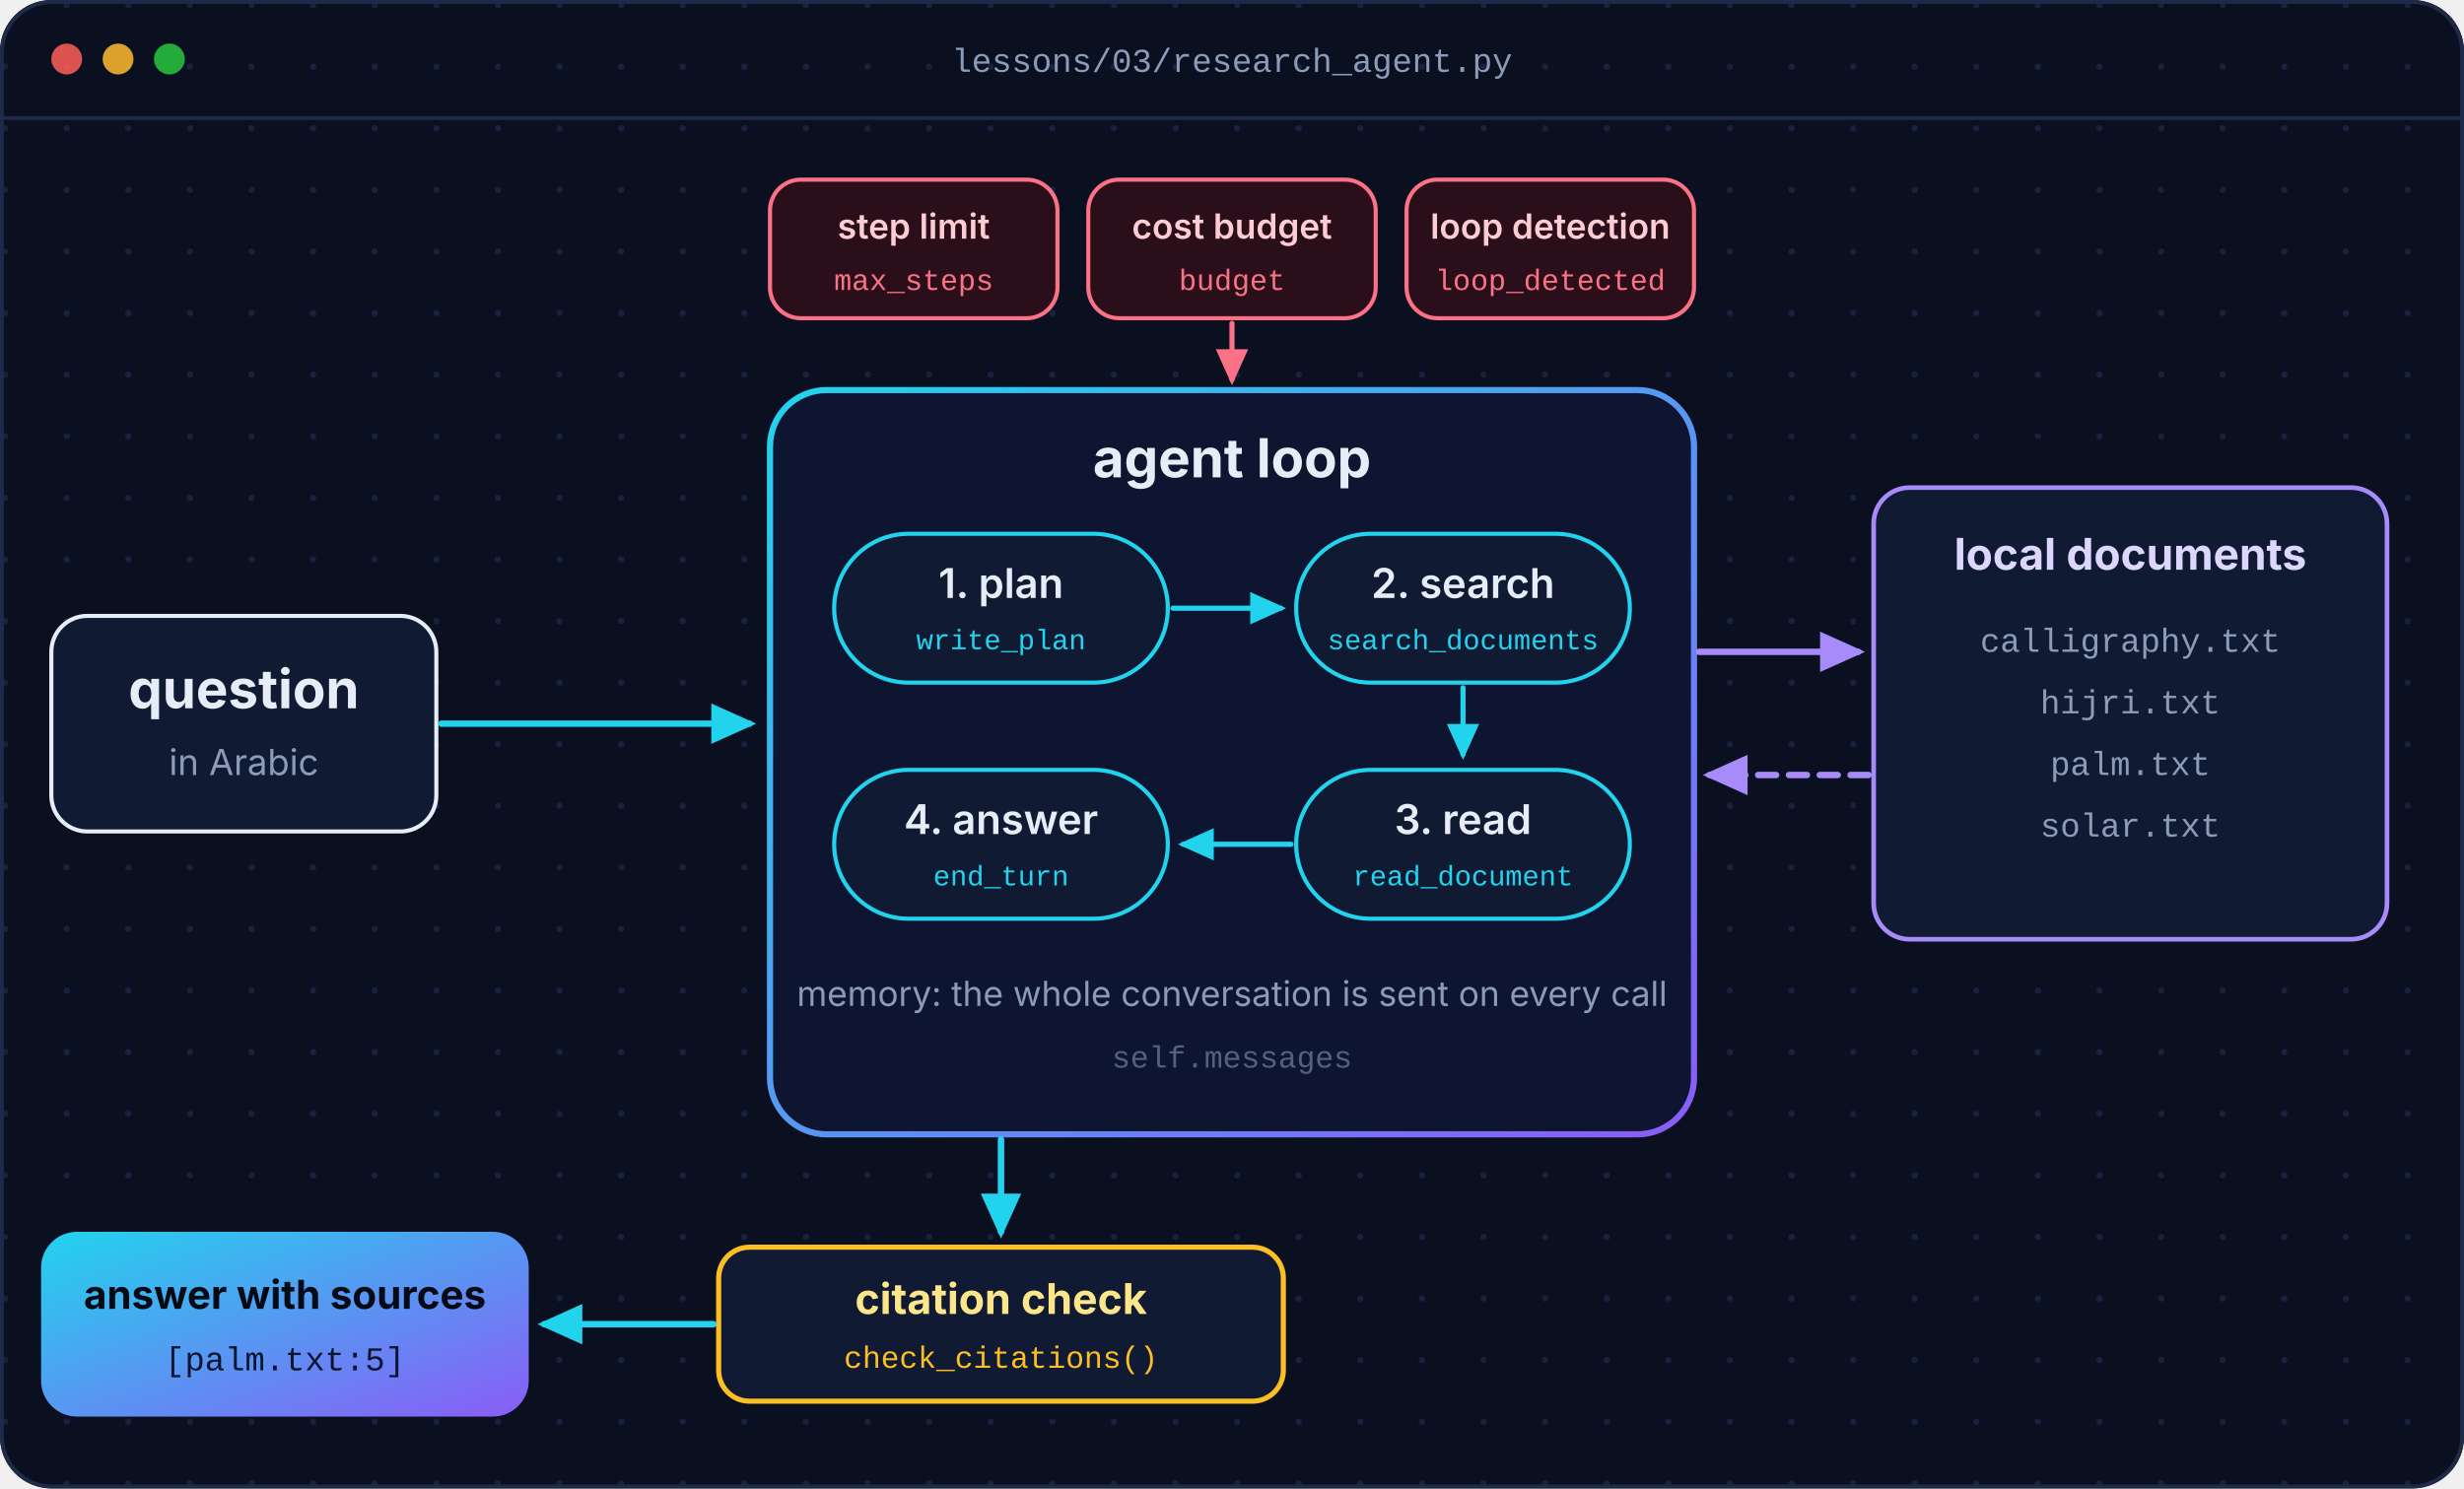
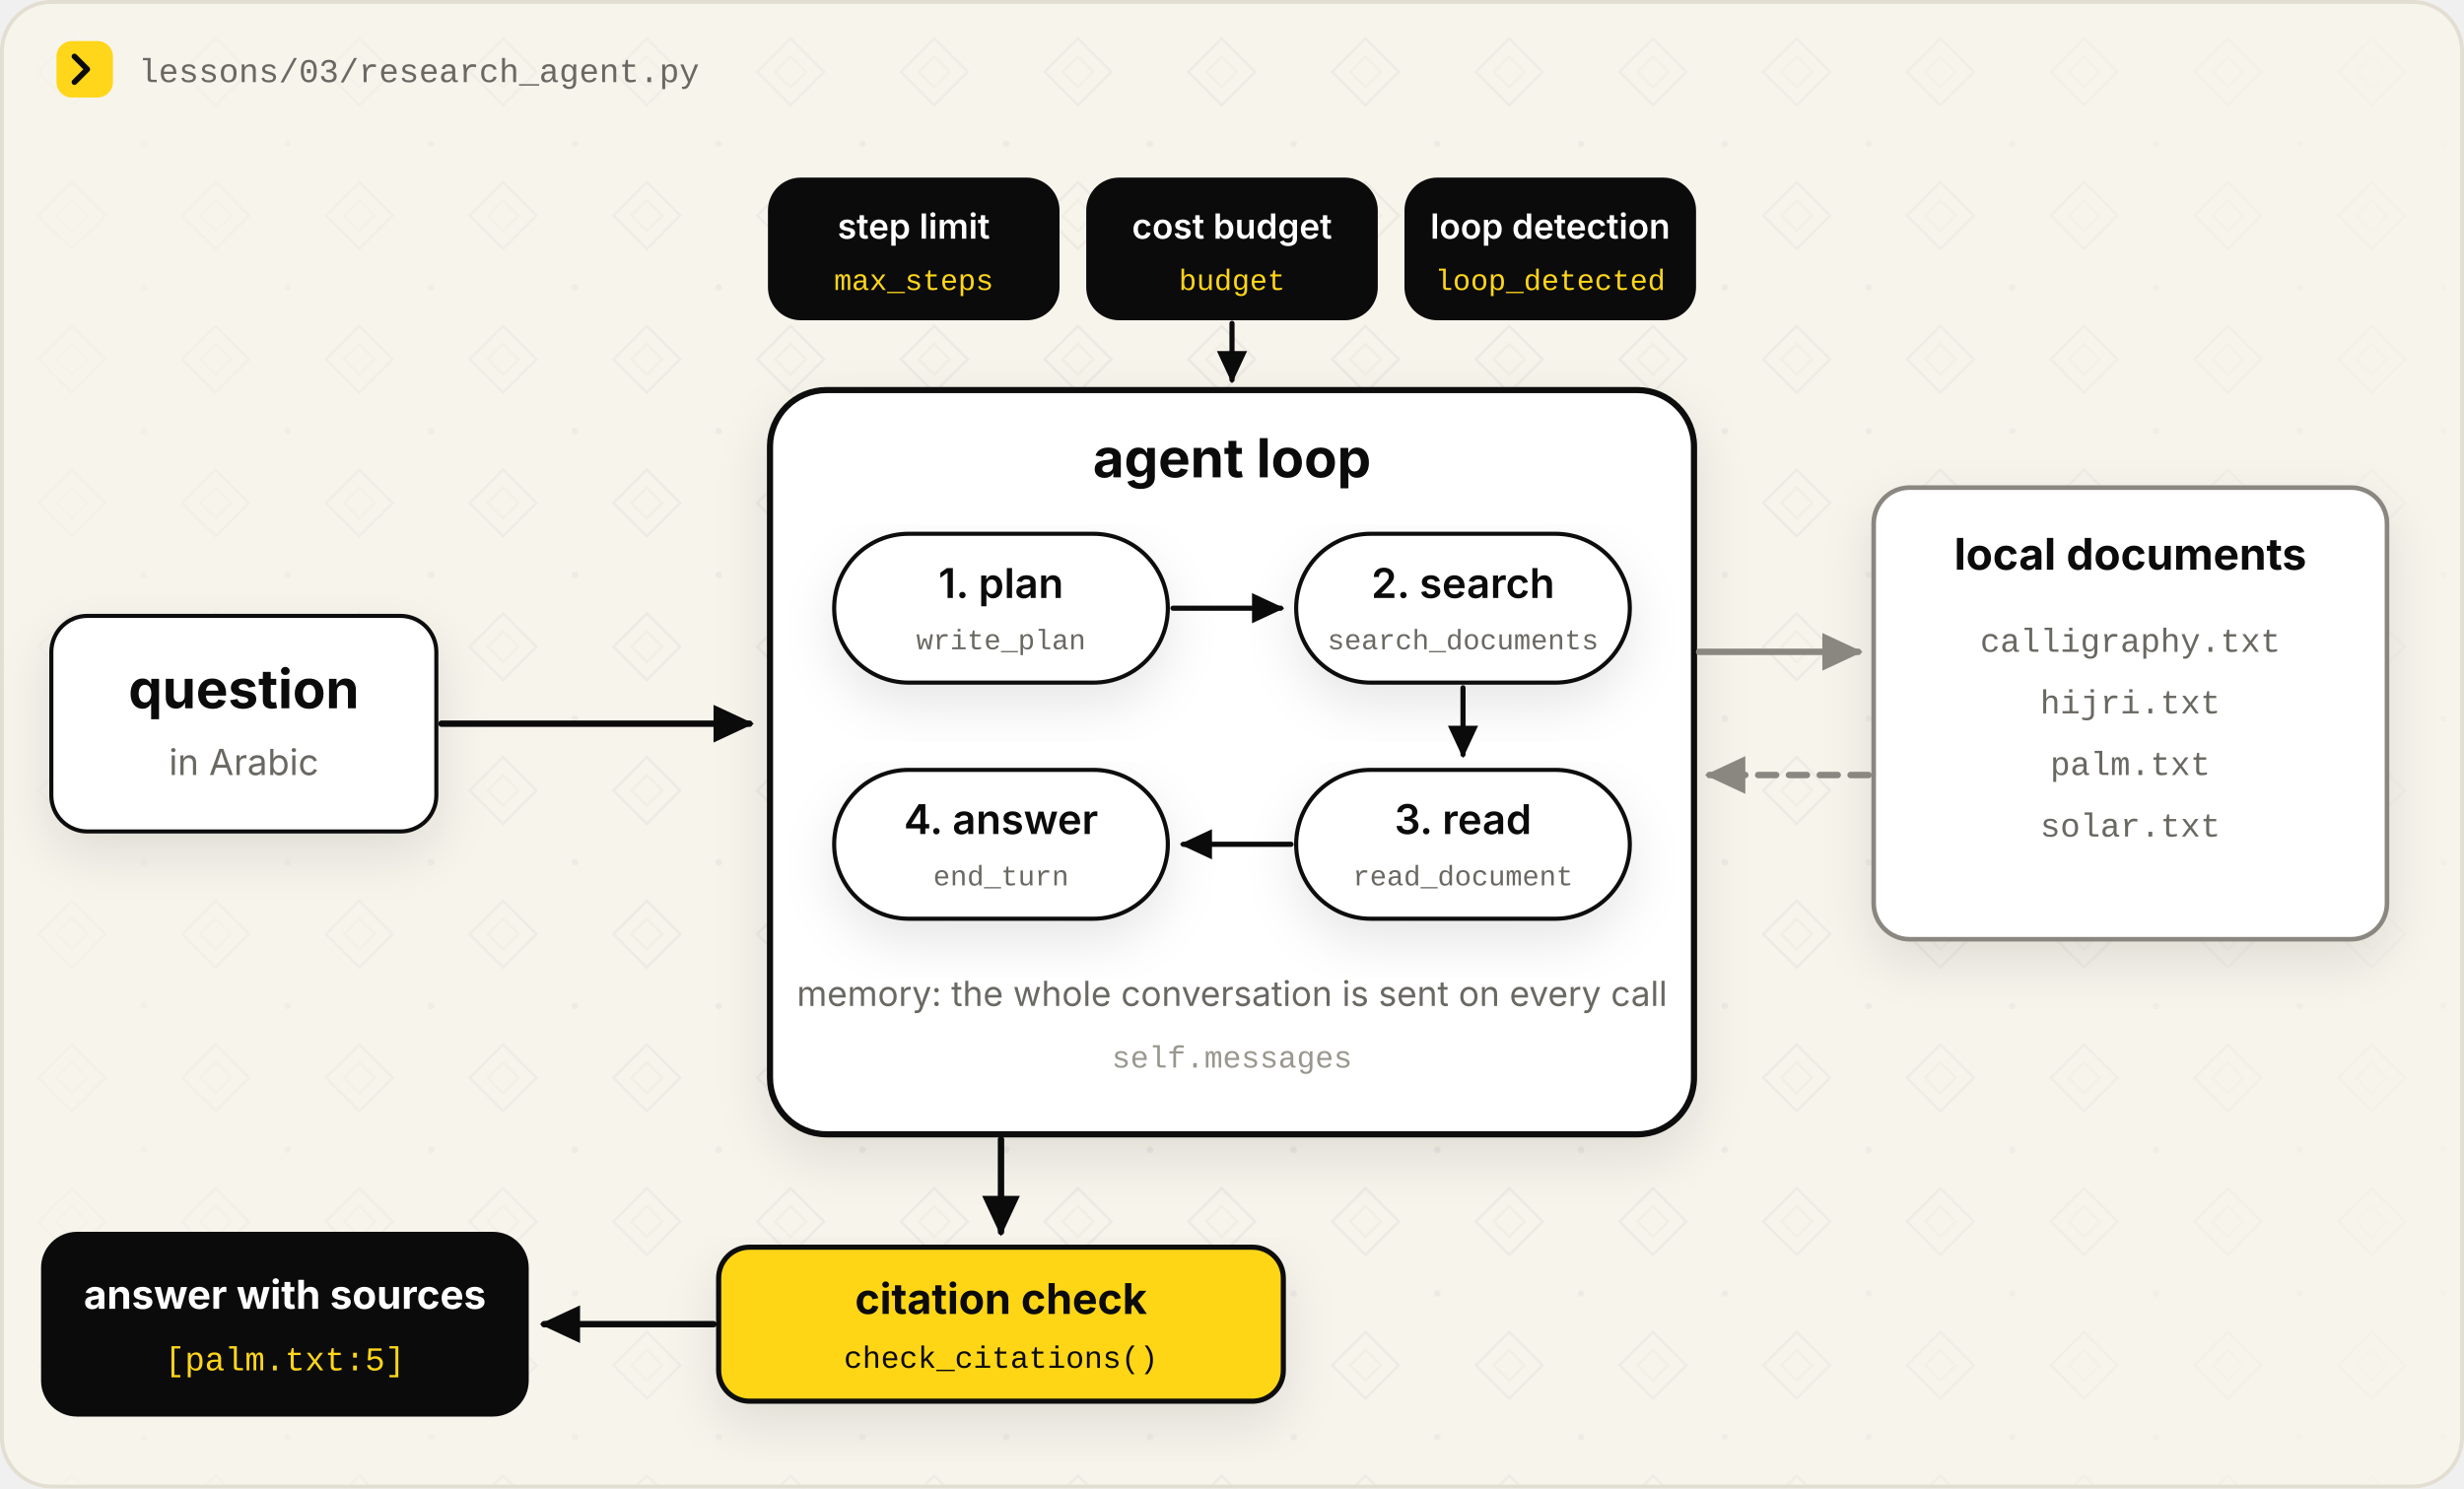
<svg xmlns="http://www.w3.org/2000/svg" viewBox="0 0 960 580" width="960" height="580" role="img" aria-labelledby="rat rad" lang="en">
  <defs>
-     <linearGradient id="rag" x1="0" y1="0" x2="1" y2="1">
-       <stop offset="0" stop-color="#22d3ee" />
-       <stop offset="1" stop-color="#8b5cf6" />
-     </linearGradient>
-     <linearGradient id="ragh" x1="0" y1="0" x2="1" y2="0">
-       <stop offset="0" stop-color="#22d3ee" />
-       <stop offset="1" stop-color="#a78bfa" />
-     </linearGradient>
-     <pattern id="radots" width="24" height="24" patternUnits="userSpaceOnUse">
-       <circle cx="2" cy="2" r="1.2" fill="#1a2442" />
+     <pattern id="rap" width="56" height="56" patternUnits="userSpaceOnUse">
+       <g fill="none" stroke="#0B0B0C" stroke-width="1">
+         <path d="M28.0 15.0 L41.0 28.0 L28.0 41.0 L15.0 28.0 Z" />
+         <path d="M28.0 22.0 L34.0 28.0 L28.0 34.0 L22.0 28.0 Z" opacity="0.6" />
+       </g>
+       <g fill="#0B0B0C">
+         <circle cx="0" cy="0" r="1.3" />
+         <circle cx="56" cy="0" r="1.3" />
+         <circle cx="0" cy="56" r="1.3" />
+         <circle cx="56" cy="56" r="1.3" />
+       </g>
    </pattern>
+     <radialGradient id="rapg" gradientUnits="userSpaceOnUse" cx="480" cy="300" r="620">
+       <stop offset="0" stop-color="#fff" stop-opacity="1" />
+       <stop offset="0.35" stop-color="#fff" stop-opacity="0.85" />
+       <stop offset="1" stop-color="#fff" stop-opacity="0" />
+     </radialGradient>
+     <mask id="rapm">
+       <rect width="100%" height="100%" fill="url(#rapg)" />
+     </mask>
+     <filter id="ras" x="-20%" y="-20%" width="140%" height="160%">
+       <feDropShadow dx="0" dy="1" stdDeviation="1" flood-color="#0B0B0C" flood-opacity="0.05" />
+       <feDropShadow dx="0" dy="8" stdDeviation="10" flood-color="#0B0B0C" flood-opacity="0.1" />
+     </filter>
    <marker id="raac" viewBox="0 0 10 10" refX="8.5" refY="5" markerWidth="7" markerHeight="7" orient="auto-start-reverse">
-       <path d="M0 0.5 L10 5 L0 9.5 z" fill="#22d3ee" />
+       <path d="M0.5 0.8 L9.5 5 L0.5 9.2 z" fill="#0B0B0C" />
    </marker>
    <marker id="raav" viewBox="0 0 10 10" refX="8.5" refY="5" markerWidth="7" markerHeight="7" orient="auto-start-reverse">
-       <path d="M0 0.5 L10 5 L0 9.5 z" fill="#a78bfa" />
+       <path d="M0.5 0.8 L9.5 5 L0.5 9.2 z" fill="#8A8781" />
    </marker>
    <marker id="raar" viewBox="0 0 10 10" refX="8.5" refY="5" markerWidth="7" markerHeight="7" orient="auto-start-reverse">
-       <path d="M0 0.5 L10 5 L0 9.5 z" fill="#fb7185" />
+       <path d="M0.5 0.8 L9.5 5 L0.5 9.2 z" fill="#0B0B0C" />
    </marker>
    <marker id="raam" viewBox="0 0 10 10" refX="8.5" refY="5" markerWidth="7" markerHeight="7" orient="auto-start-reverse">
-       <path d="M0 0.5 L10 5 L0 9.5 z" fill="#8b9bb8" />
+       <path d="M0.5 0.8 L9.5 5 L0.5 9.2 z" fill="#6A6862" />
    </marker>
  </defs>
-   <rect width="960" height="580" rx="20" fill="#0b1020" />
-   <rect width="960" height="580" rx="20" fill="url(#radots)" opacity="0.9" />
-   <rect x="0.75" y="0.75" width="958.5" height="578.5" rx="19.5" fill="none" stroke="#1e2a47" stroke-width="1.5" />
-   <path d="M0.75 46 H959.25" stroke="#1e2a47" stroke-width="1.5" />
-   <circle cx="26" cy="23" r="6" fill="#ff5f57" opacity="0.85" />
-   <circle cx="46" cy="23" r="6" fill="#febc2e" opacity="0.85" />
-   <circle cx="66" cy="23" r="6" fill="#28c840" opacity="0.85" />
-   <text x="480.0" y="28" text-anchor="middle" font-family="'JetBrains Mono','SFMono-Regular',ui-monospace,Menlo,Consolas,'Liberation Mono',monospace" font-size="13" fill="#8b9bb8">lessons/03/research_agent.py</text>
-   <rect x="300" y="70" width="112" height="54" rx="12" fill="#2a0f1a" stroke="#fb7185" stroke-width="1.6" />
-   <text x="356" y="93" text-anchor="middle" font-family="'Inter','IBM Plex Sans','Segoe UI',system-ui,-apple-system,'Helvetica Neue',Arial,sans-serif" font-size="13.5" fill="#fecdd3" font-weight="600">step limit</text>
-   <text x="356" y="113" text-anchor="middle" font-family="'JetBrains Mono','SFMono-Regular',ui-monospace,Menlo,Consolas,'Liberation Mono',monospace" font-size="11.5" fill="#fb7185">max_steps</text>
-   <rect x="424" y="70" width="112" height="54" rx="12" fill="#2a0f1a" stroke="#fb7185" stroke-width="1.6" />
-   <text x="480" y="93" text-anchor="middle" font-family="'Inter','IBM Plex Sans','Segoe UI',system-ui,-apple-system,'Helvetica Neue',Arial,sans-serif" font-size="13.5" fill="#fecdd3" font-weight="600">cost budget</text>
-   <text x="480" y="113" text-anchor="middle" font-family="'JetBrains Mono','SFMono-Regular',ui-monospace,Menlo,Consolas,'Liberation Mono',monospace" font-size="11.5" fill="#fb7185">budget</text>
-   <rect x="548" y="70" width="112" height="54" rx="12" fill="#2a0f1a" stroke="#fb7185" stroke-width="1.6" />
-   <text x="604" y="93" text-anchor="middle" font-family="'Inter','IBM Plex Sans','Segoe UI',system-ui,-apple-system,'Helvetica Neue',Arial,sans-serif" font-size="13.5" fill="#fecdd3" font-weight="600">loop detection</text>
-   <text x="604" y="113" text-anchor="middle" font-family="'JetBrains Mono','SFMono-Regular',ui-monospace,Menlo,Consolas,'Liberation Mono',monospace" font-size="11.5" fill="#fb7185">loop_detected</text>
-   <path d="M480 126 V148" fill="none" stroke="#fb7185" stroke-width="2" stroke-linecap="round" marker-end="url(#raar)" />
-   <rect x="20" y="240" width="150" height="84" rx="14" fill="#111a33" stroke="#e6edf7" stroke-width="1.6" />
-   <text x="95" y="276" text-anchor="middle" font-family="'Inter','IBM Plex Sans','Segoe UI',system-ui,-apple-system,'Helvetica Neue',Arial,sans-serif" font-size="21" fill="#e6edf7" font-weight="700">question</text>
-   <text x="95" y="302" text-anchor="middle" font-family="'Inter','IBM Plex Sans','Segoe UI',system-ui,-apple-system,'Helvetica Neue',Arial,sans-serif" font-size="14" fill="#8b9bb8">in Arabic</text>
-   <path d="M172 282 H292" fill="none" stroke="#22d3ee" stroke-width="2.5" stroke-linecap="round" marker-end="url(#raac)" />
-   <rect x="300" y="152" width="360" height="290" rx="22" fill="#0d1530" stroke="url(#rag)" stroke-width="2.4" />
-   <text x="480" y="186" text-anchor="middle" font-family="'Inter','IBM Plex Sans','Segoe UI',system-ui,-apple-system,'Helvetica Neue',Arial,sans-serif" font-size="21" fill="#e6edf7" font-weight="700">agent loop</text>
-   <rect x="325" y="208" width="130" height="58" rx="29" fill="#111a33" stroke="#22d3ee" stroke-width="1.6" />
-   <text x="390" y="233" text-anchor="middle" font-family="'Inter','IBM Plex Sans','Segoe UI',system-ui,-apple-system,'Helvetica Neue',Arial,sans-serif" font-size="16" fill="#e6edf7" font-weight="600">1. plan</text>
-   <text x="390" y="253" text-anchor="middle" font-family="'JetBrains Mono','SFMono-Regular',ui-monospace,Menlo,Consolas,'Liberation Mono',monospace" font-size="11" fill="#22d3ee">write_plan</text>
-   <rect x="505" y="208" width="130" height="58" rx="29" fill="#111a33" stroke="#22d3ee" stroke-width="1.6" />
-   <text x="570" y="233" text-anchor="middle" font-family="'Inter','IBM Plex Sans','Segoe UI',system-ui,-apple-system,'Helvetica Neue',Arial,sans-serif" font-size="16" fill="#e6edf7" font-weight="600">2. search</text>
-   <text x="570" y="253" text-anchor="middle" font-family="'JetBrains Mono','SFMono-Regular',ui-monospace,Menlo,Consolas,'Liberation Mono',monospace" font-size="11" fill="#22d3ee">search_documents</text>
-   <rect x="505" y="300" width="130" height="58" rx="29" fill="#111a33" stroke="#22d3ee" stroke-width="1.6" />
-   <text x="570" y="325" text-anchor="middle" font-family="'Inter','IBM Plex Sans','Segoe UI',system-ui,-apple-system,'Helvetica Neue',Arial,sans-serif" font-size="16" fill="#e6edf7" font-weight="600">3. read</text>
-   <text x="570" y="345" text-anchor="middle" font-family="'JetBrains Mono','SFMono-Regular',ui-monospace,Menlo,Consolas,'Liberation Mono',monospace" font-size="11" fill="#22d3ee">read_document</text>
-   <rect x="325" y="300" width="130" height="58" rx="29" fill="#111a33" stroke="#22d3ee" stroke-width="1.6" />
-   <text x="390" y="325" text-anchor="middle" font-family="'Inter','IBM Plex Sans','Segoe UI',system-ui,-apple-system,'Helvetica Neue',Arial,sans-serif" font-size="16" fill="#e6edf7" font-weight="600">4. answer</text>
-   <text x="390" y="345" text-anchor="middle" font-family="'JetBrains Mono','SFMono-Regular',ui-monospace,Menlo,Consolas,'Liberation Mono',monospace" font-size="11" fill="#22d3ee">end_turn</text>
-   <path d="M457 237 H499" fill="none" stroke="#22d3ee" stroke-width="2" stroke-linecap="round" marker-end="url(#raac)" />
-   <path d="M570 268 V294" fill="none" stroke="#22d3ee" stroke-width="2" stroke-linecap="round" marker-end="url(#raac)" />
-   <path d="M503 329 H461" fill="none" stroke="#22d3ee" stroke-width="2" stroke-linecap="round" marker-end="url(#raac)" />
-   <text x="480" y="392" text-anchor="middle" font-family="'Inter','IBM Plex Sans','Segoe UI',system-ui,-apple-system,'Helvetica Neue',Arial,sans-serif" font-size="13.5" fill="#8b9bb8">memory: the whole conversation is sent on every call</text>
-   <text x="480" y="416" text-anchor="middle" font-family="'JetBrains Mono','SFMono-Regular',ui-monospace,Menlo,Consolas,'Liberation Mono',monospace" font-size="12" fill="#56627d">self.messages</text>
-   <rect x="730" y="190" width="200" height="176" rx="14" fill="#111a33" stroke="#a78bfa" stroke-width="1.8" />
-   <text x="830" y="222" text-anchor="middle" font-family="'Inter','IBM Plex Sans','Segoe UI',system-ui,-apple-system,'Helvetica Neue',Arial,sans-serif" font-size="17" fill="#ddd6fe" font-weight="700">local documents</text>
-   <text x="830" y="254" text-anchor="middle" font-family="'JetBrains Mono','SFMono-Regular',ui-monospace,Menlo,Consolas,'Liberation Mono',monospace" font-size="13" fill="#8b9bb8">calligraphy.txt</text>
-   <text x="830" y="278" text-anchor="middle" font-family="'JetBrains Mono','SFMono-Regular',ui-monospace,Menlo,Consolas,'Liberation Mono',monospace" font-size="13" fill="#8b9bb8">hijri.txt</text>
-   <text x="830" y="302" text-anchor="middle" font-family="'JetBrains Mono','SFMono-Regular',ui-monospace,Menlo,Consolas,'Liberation Mono',monospace" font-size="13" fill="#8b9bb8">palm.txt</text>
-   <text x="830" y="326" text-anchor="middle" font-family="'JetBrains Mono','SFMono-Regular',ui-monospace,Menlo,Consolas,'Liberation Mono',monospace" font-size="13" fill="#8b9bb8">solar.txt</text>
-   <path d="M662 254 H724" fill="none" stroke="#a78bfa" stroke-width="2.5" stroke-linecap="round" marker-end="url(#raav)" />
-   <path d="M728 302 H666" fill="none" stroke="#a78bfa" stroke-width="2.5" stroke-linecap="round" stroke-dasharray="7 5" marker-end="url(#raav)" />
-   <path d="M390 444 V480" fill="none" stroke="#22d3ee" stroke-width="2.5" stroke-linecap="round" marker-end="url(#raac)" />
-   <rect x="280" y="486" width="220" height="60" rx="12" fill="#111a33" stroke="#fbbf24" stroke-width="2" />
-   <text x="390" y="512" text-anchor="middle" font-family="'Inter','IBM Plex Sans','Segoe UI',system-ui,-apple-system,'Helvetica Neue',Arial,sans-serif" font-size="16.5" fill="#fde68a" font-weight="700">citation check</text>
-   <text x="390" y="533" text-anchor="middle" font-family="'JetBrains Mono','SFMono-Regular',ui-monospace,Menlo,Consolas,'Liberation Mono',monospace" font-size="12" fill="#fbbf24">check_citations()</text>
-   <path d="M278 516 H212" fill="none" stroke="#22d3ee" stroke-width="2.5" stroke-linecap="round" marker-end="url(#raac)" />
-   <rect x="16" y="480" width="190" height="72" rx="14" fill="url(#rag)" />
-   <text x="111" y="510" text-anchor="middle" font-family="'Inter','IBM Plex Sans','Segoe UI',system-ui,-apple-system,'Helvetica Neue',Arial,sans-serif" font-size="15.5" fill="#060a14" font-weight="700">answer with sources</text>
-   <text x="111" y="534" text-anchor="middle" font-family="'JetBrains Mono','SFMono-Regular',ui-monospace,Menlo,Consolas,'Liberation Mono',monospace" font-size="13" fill="#0b1630">[palm.txt:5]</text>
+   <rect width="960" height="580" rx="20" fill="#F7F4EC" />
+   <rect width="960" height="580" rx="20" fill="url(#rap)" opacity="0.05" mask="url(#rapm)" />
+   <rect x="0.75" y="0.75" width="958.5" height="578.5" rx="19.25" fill="none" stroke="#E2DED2" stroke-width="1.5" />
+   <rect x="22" y="16" width="22" height="22" rx="6" fill="#FFD619" />
+   <path d="M29 22 L34 27 L29 32" fill="none" stroke="#0B0B0C" stroke-width="2.2" stroke-linecap="round" stroke-linejoin="round" />
+   <text x="54" y="32" font-family="'JetBrains Mono','SFMono-Regular',ui-monospace,Menlo,Consolas,'Liberation Mono',monospace" font-size="13" fill="#6A6862">lessons/03/research_agent.py</text>
+   <rect x="300" y="70" width="112" height="54" rx="12" fill="#0B0B0C" stroke="#0B0B0C" stroke-width="1.6" />
+   <text x="356" y="93" text-anchor="middle" font-family="'Montserrat','Inter','Segoe UI',system-ui,-apple-system,'Helvetica Neue',Arial,sans-serif" font-size="13.5" fill="#FFFFFF" font-weight="600">step limit</text>
+   <text x="356" y="113" text-anchor="middle" font-family="'JetBrains Mono','SFMono-Regular',ui-monospace,Menlo,Consolas,'Liberation Mono',monospace" font-size="11.5" fill="#FFD619">max_steps</text>
+   <rect x="424" y="70" width="112" height="54" rx="12" fill="#0B0B0C" stroke="#0B0B0C" stroke-width="1.6" />
+   <text x="480" y="93" text-anchor="middle" font-family="'Montserrat','Inter','Segoe UI',system-ui,-apple-system,'Helvetica Neue',Arial,sans-serif" font-size="13.5" fill="#FFFFFF" font-weight="600">cost budget</text>
+   <text x="480" y="113" text-anchor="middle" font-family="'JetBrains Mono','SFMono-Regular',ui-monospace,Menlo,Consolas,'Liberation Mono',monospace" font-size="11.5" fill="#FFD619">budget</text>
+   <rect x="548" y="70" width="112" height="54" rx="12" fill="#0B0B0C" stroke="#0B0B0C" stroke-width="1.6" />
+   <text x="604" y="93" text-anchor="middle" font-family="'Montserrat','Inter','Segoe UI',system-ui,-apple-system,'Helvetica Neue',Arial,sans-serif" font-size="13.5" fill="#FFFFFF" font-weight="600">loop detection</text>
+   <text x="604" y="113" text-anchor="middle" font-family="'JetBrains Mono','SFMono-Regular',ui-monospace,Menlo,Consolas,'Liberation Mono',monospace" font-size="11.5" fill="#FFD619">loop_detected</text>
+   <path d="M480 126 V148" fill="none" stroke="#0B0B0C" stroke-width="2" stroke-linecap="round" marker-end="url(#raar)" />
+   <rect x="20" y="240" width="150" height="84" rx="14" fill="#FFFFFF" stroke="#0B0B0C" stroke-width="1.6" filter="url(#ras)" />
+   <text x="95" y="276" text-anchor="middle" font-family="'Montserrat','Inter','Segoe UI',system-ui,-apple-system,'Helvetica Neue',Arial,sans-serif" font-size="21" fill="#0B0B0C" font-weight="700">question</text>
+   <text x="95" y="302" text-anchor="middle" font-family="'Montserrat','Inter','Segoe UI',system-ui,-apple-system,'Helvetica Neue',Arial,sans-serif" font-size="14" fill="#6A6862">in Arabic</text>
+   <path d="M172 282 H292" fill="none" stroke="#0B0B0C" stroke-width="2.5" stroke-linecap="round" marker-end="url(#raac)" />
+   <rect x="300" y="152" width="360" height="290" rx="22" fill="#FFFFFF" stroke="#0B0B0C" stroke-width="2.4" filter="url(#ras)" />
+   <text x="480" y="186" text-anchor="middle" font-family="'Montserrat','Inter','Segoe UI',system-ui,-apple-system,'Helvetica Neue',Arial,sans-serif" font-size="21" fill="#0B0B0C" font-weight="700">agent loop</text>
+   <rect x="325" y="208" width="130" height="58" rx="29" fill="#FFFFFF" stroke="#0B0B0C" stroke-width="1.6" filter="url(#ras)" />
+   <text x="390" y="233" text-anchor="middle" font-family="'Montserrat','Inter','Segoe UI',system-ui,-apple-system,'Helvetica Neue',Arial,sans-serif" font-size="16" fill="#0B0B0C" font-weight="600">1. plan</text>
+   <text x="390" y="253" text-anchor="middle" font-family="'JetBrains Mono','SFMono-Regular',ui-monospace,Menlo,Consolas,'Liberation Mono',monospace" font-size="11" fill="#6A6862">write_plan</text>
+   <rect x="505" y="208" width="130" height="58" rx="29" fill="#FFFFFF" stroke="#0B0B0C" stroke-width="1.6" filter="url(#ras)" />
+   <text x="570" y="233" text-anchor="middle" font-family="'Montserrat','Inter','Segoe UI',system-ui,-apple-system,'Helvetica Neue',Arial,sans-serif" font-size="16" fill="#0B0B0C" font-weight="600">2. search</text>
+   <text x="570" y="253" text-anchor="middle" font-family="'JetBrains Mono','SFMono-Regular',ui-monospace,Menlo,Consolas,'Liberation Mono',monospace" font-size="11" fill="#6A6862">search_documents</text>
+   <rect x="505" y="300" width="130" height="58" rx="29" fill="#FFFFFF" stroke="#0B0B0C" stroke-width="1.6" filter="url(#ras)" />
+   <text x="570" y="325" text-anchor="middle" font-family="'Montserrat','Inter','Segoe UI',system-ui,-apple-system,'Helvetica Neue',Arial,sans-serif" font-size="16" fill="#0B0B0C" font-weight="600">3. read</text>
+   <text x="570" y="345" text-anchor="middle" font-family="'JetBrains Mono','SFMono-Regular',ui-monospace,Menlo,Consolas,'Liberation Mono',monospace" font-size="11" fill="#6A6862">read_document</text>
+   <rect x="325" y="300" width="130" height="58" rx="29" fill="#FFFFFF" stroke="#0B0B0C" stroke-width="1.6" filter="url(#ras)" />
+   <text x="390" y="325" text-anchor="middle" font-family="'Montserrat','Inter','Segoe UI',system-ui,-apple-system,'Helvetica Neue',Arial,sans-serif" font-size="16" fill="#0B0B0C" font-weight="600">4. answer</text>
+   <text x="390" y="345" text-anchor="middle" font-family="'JetBrains Mono','SFMono-Regular',ui-monospace,Menlo,Consolas,'Liberation Mono',monospace" font-size="11" fill="#6A6862">end_turn</text>
+   <path d="M457 237 H499" fill="none" stroke="#0B0B0C" stroke-width="2" stroke-linecap="round" marker-end="url(#raac)" />
+   <path d="M570 268 V294" fill="none" stroke="#0B0B0C" stroke-width="2" stroke-linecap="round" marker-end="url(#raac)" />
+   <path d="M503 329 H461" fill="none" stroke="#0B0B0C" stroke-width="2" stroke-linecap="round" marker-end="url(#raac)" />
+   <text x="480" y="392" text-anchor="middle" font-family="'Montserrat','Inter','Segoe UI',system-ui,-apple-system,'Helvetica Neue',Arial,sans-serif" font-size="13.5" fill="#6A6862">memory: the whole conversation is sent on every call</text>
+   <text x="480" y="416" text-anchor="middle" font-family="'JetBrains Mono','SFMono-Regular',ui-monospace,Menlo,Consolas,'Liberation Mono',monospace" font-size="12" fill="#9A978F">self.messages</text>
+   <rect x="730" y="190" width="200" height="176" rx="14" fill="#FFFFFF" stroke="#8A8781" stroke-width="1.8" filter="url(#ras)" />
+   <text x="830" y="222" text-anchor="middle" font-family="'Montserrat','Inter','Segoe UI',system-ui,-apple-system,'Helvetica Neue',Arial,sans-serif" font-size="17" fill="#0B0B0C" font-weight="700">local documents</text>
+   <text x="830" y="254" text-anchor="middle" font-family="'JetBrains Mono','SFMono-Regular',ui-monospace,Menlo,Consolas,'Liberation Mono',monospace" font-size="13" fill="#6A6862">calligraphy.txt</text>
+   <text x="830" y="278" text-anchor="middle" font-family="'JetBrains Mono','SFMono-Regular',ui-monospace,Menlo,Consolas,'Liberation Mono',monospace" font-size="13" fill="#6A6862">hijri.txt</text>
+   <text x="830" y="302" text-anchor="middle" font-family="'JetBrains Mono','SFMono-Regular',ui-monospace,Menlo,Consolas,'Liberation Mono',monospace" font-size="13" fill="#6A6862">palm.txt</text>
+   <text x="830" y="326" text-anchor="middle" font-family="'JetBrains Mono','SFMono-Regular',ui-monospace,Menlo,Consolas,'Liberation Mono',monospace" font-size="13" fill="#6A6862">solar.txt</text>
+   <path d="M662 254 H724" fill="none" stroke="#8A8781" stroke-width="2.5" stroke-linecap="round" marker-end="url(#raav)" />
+   <path d="M728 302 H666" fill="none" stroke="#8A8781" stroke-width="2.5" stroke-linecap="round" stroke-dasharray="7 5" marker-end="url(#raav)" />
+   <path d="M390 444 V480" fill="none" stroke="#0B0B0C" stroke-width="2.5" stroke-linecap="round" marker-end="url(#raac)" />
+   <rect x="280" y="486" width="220" height="60" rx="12" fill="#FFD619" stroke="#0B0B0C" stroke-width="2" filter="url(#ras)" />
+   <text x="390" y="512" text-anchor="middle" font-family="'Montserrat','Inter','Segoe UI',system-ui,-apple-system,'Helvetica Neue',Arial,sans-serif" font-size="16.5" fill="#0B0B0C" font-weight="700">citation check</text>
+   <text x="390" y="533" text-anchor="middle" font-family="'JetBrains Mono','SFMono-Regular',ui-monospace,Menlo,Consolas,'Liberation Mono',monospace" font-size="12" fill="#0B0B0C">check_citations()</text>
+   <path d="M278 516 H212" fill="none" stroke="#0B0B0C" stroke-width="2.5" stroke-linecap="round" marker-end="url(#raac)" />
+   <rect x="16" y="480" width="190" height="72" rx="14" fill="#0B0B0C" />
+   <text x="111" y="510" text-anchor="middle" font-family="'Montserrat','Inter','Segoe UI',system-ui,-apple-system,'Helvetica Neue',Arial,sans-serif" font-size="15.5" fill="#FFFFFF" font-weight="700">answer with sources</text>
+   <text x="111" y="534" text-anchor="middle" font-family="'JetBrains Mono','SFMono-Regular',ui-monospace,Menlo,Consolas,'Liberation Mono',monospace" font-size="13" fill="#FFD619">[palm.txt:5]</text>
</svg>
